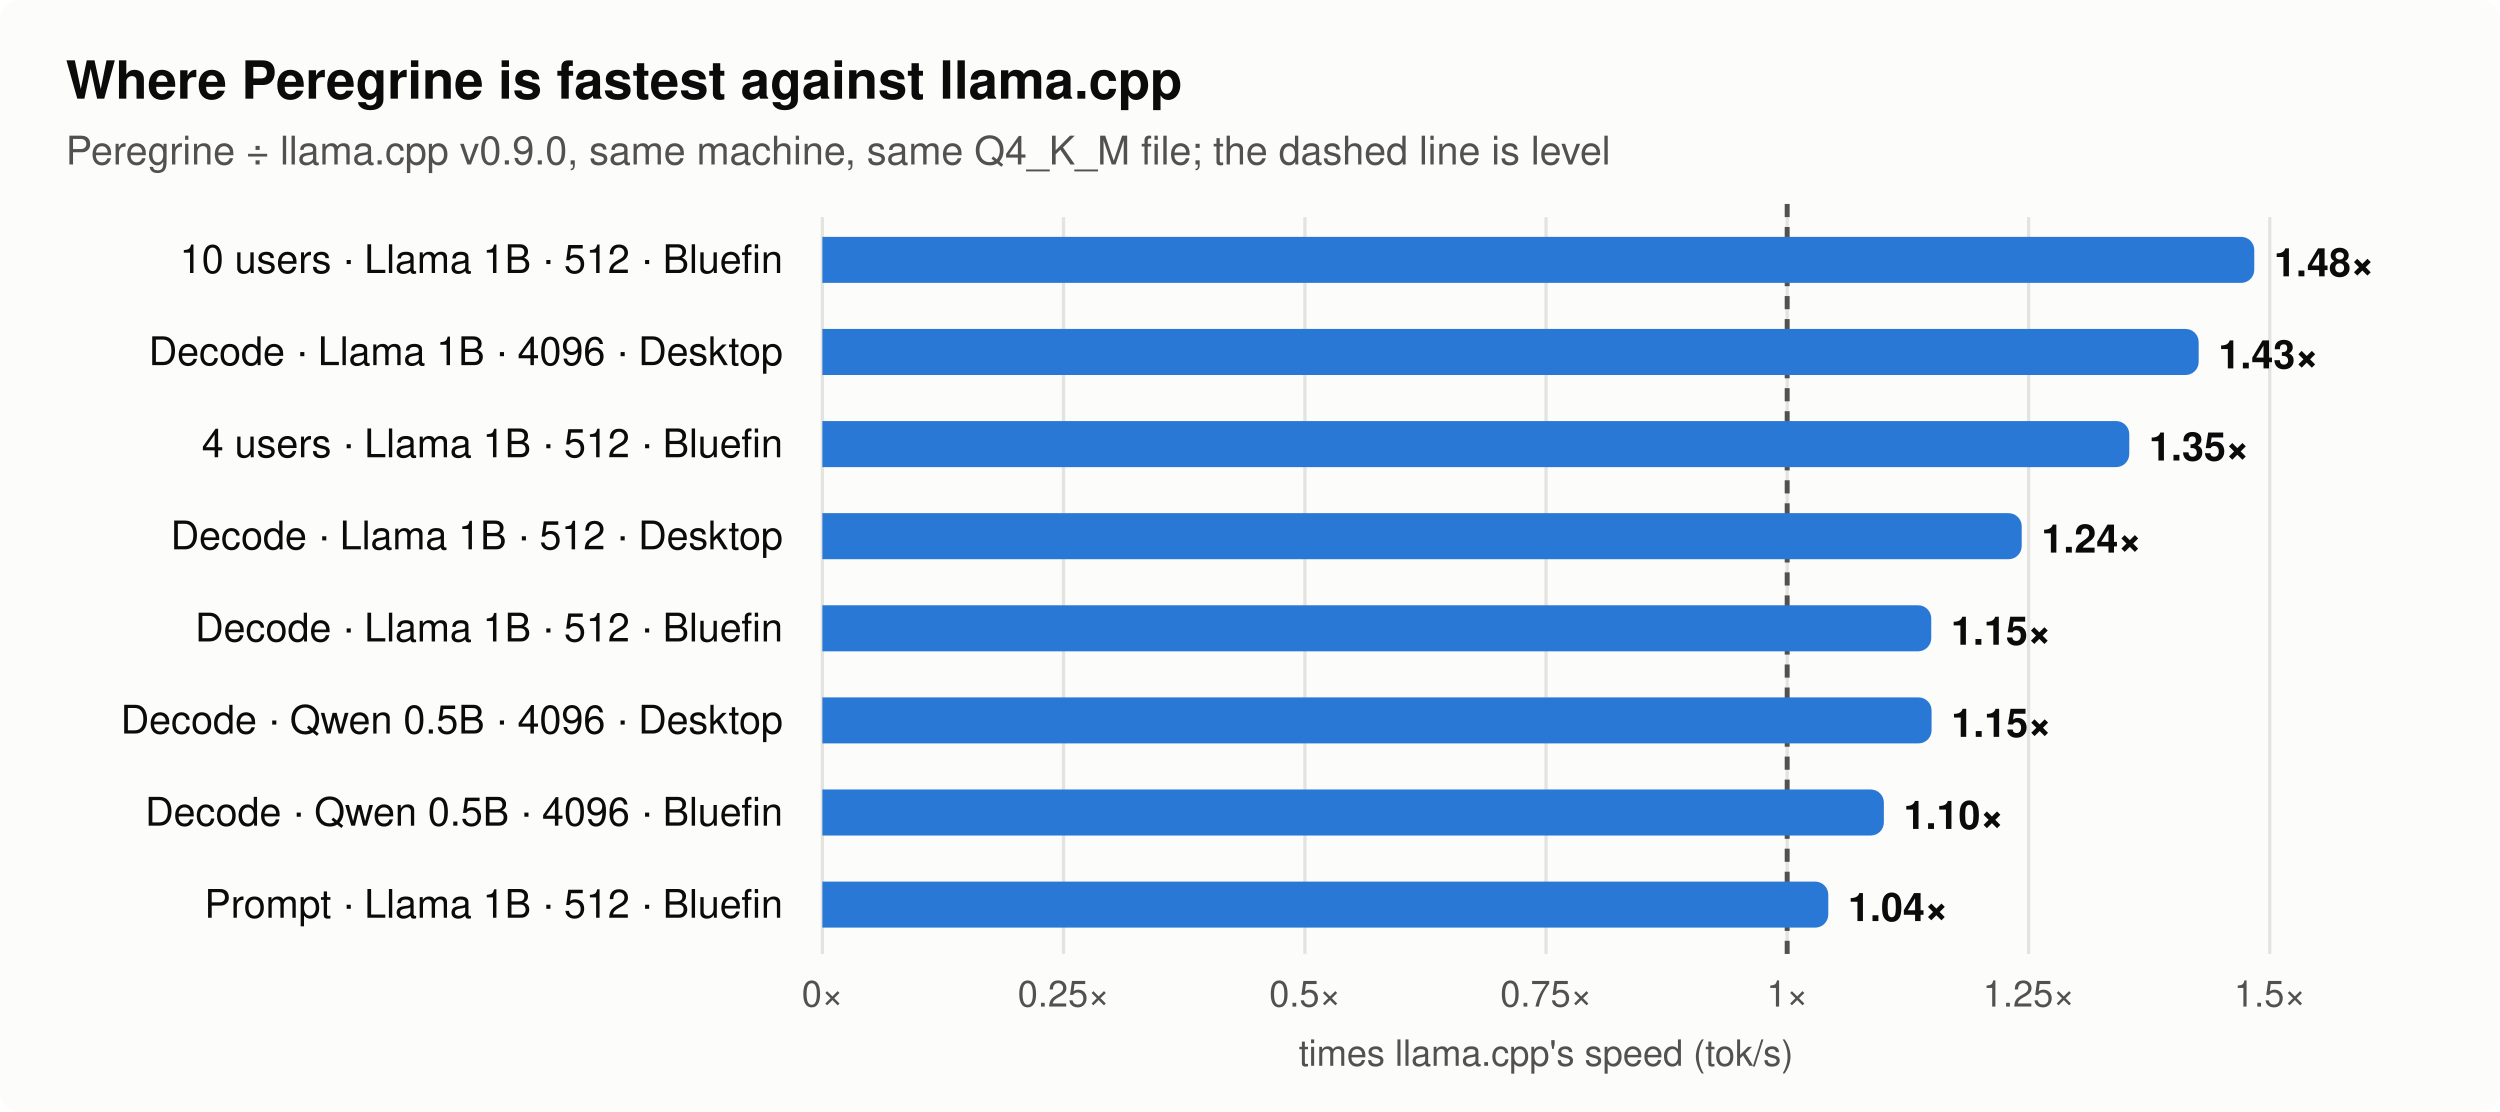
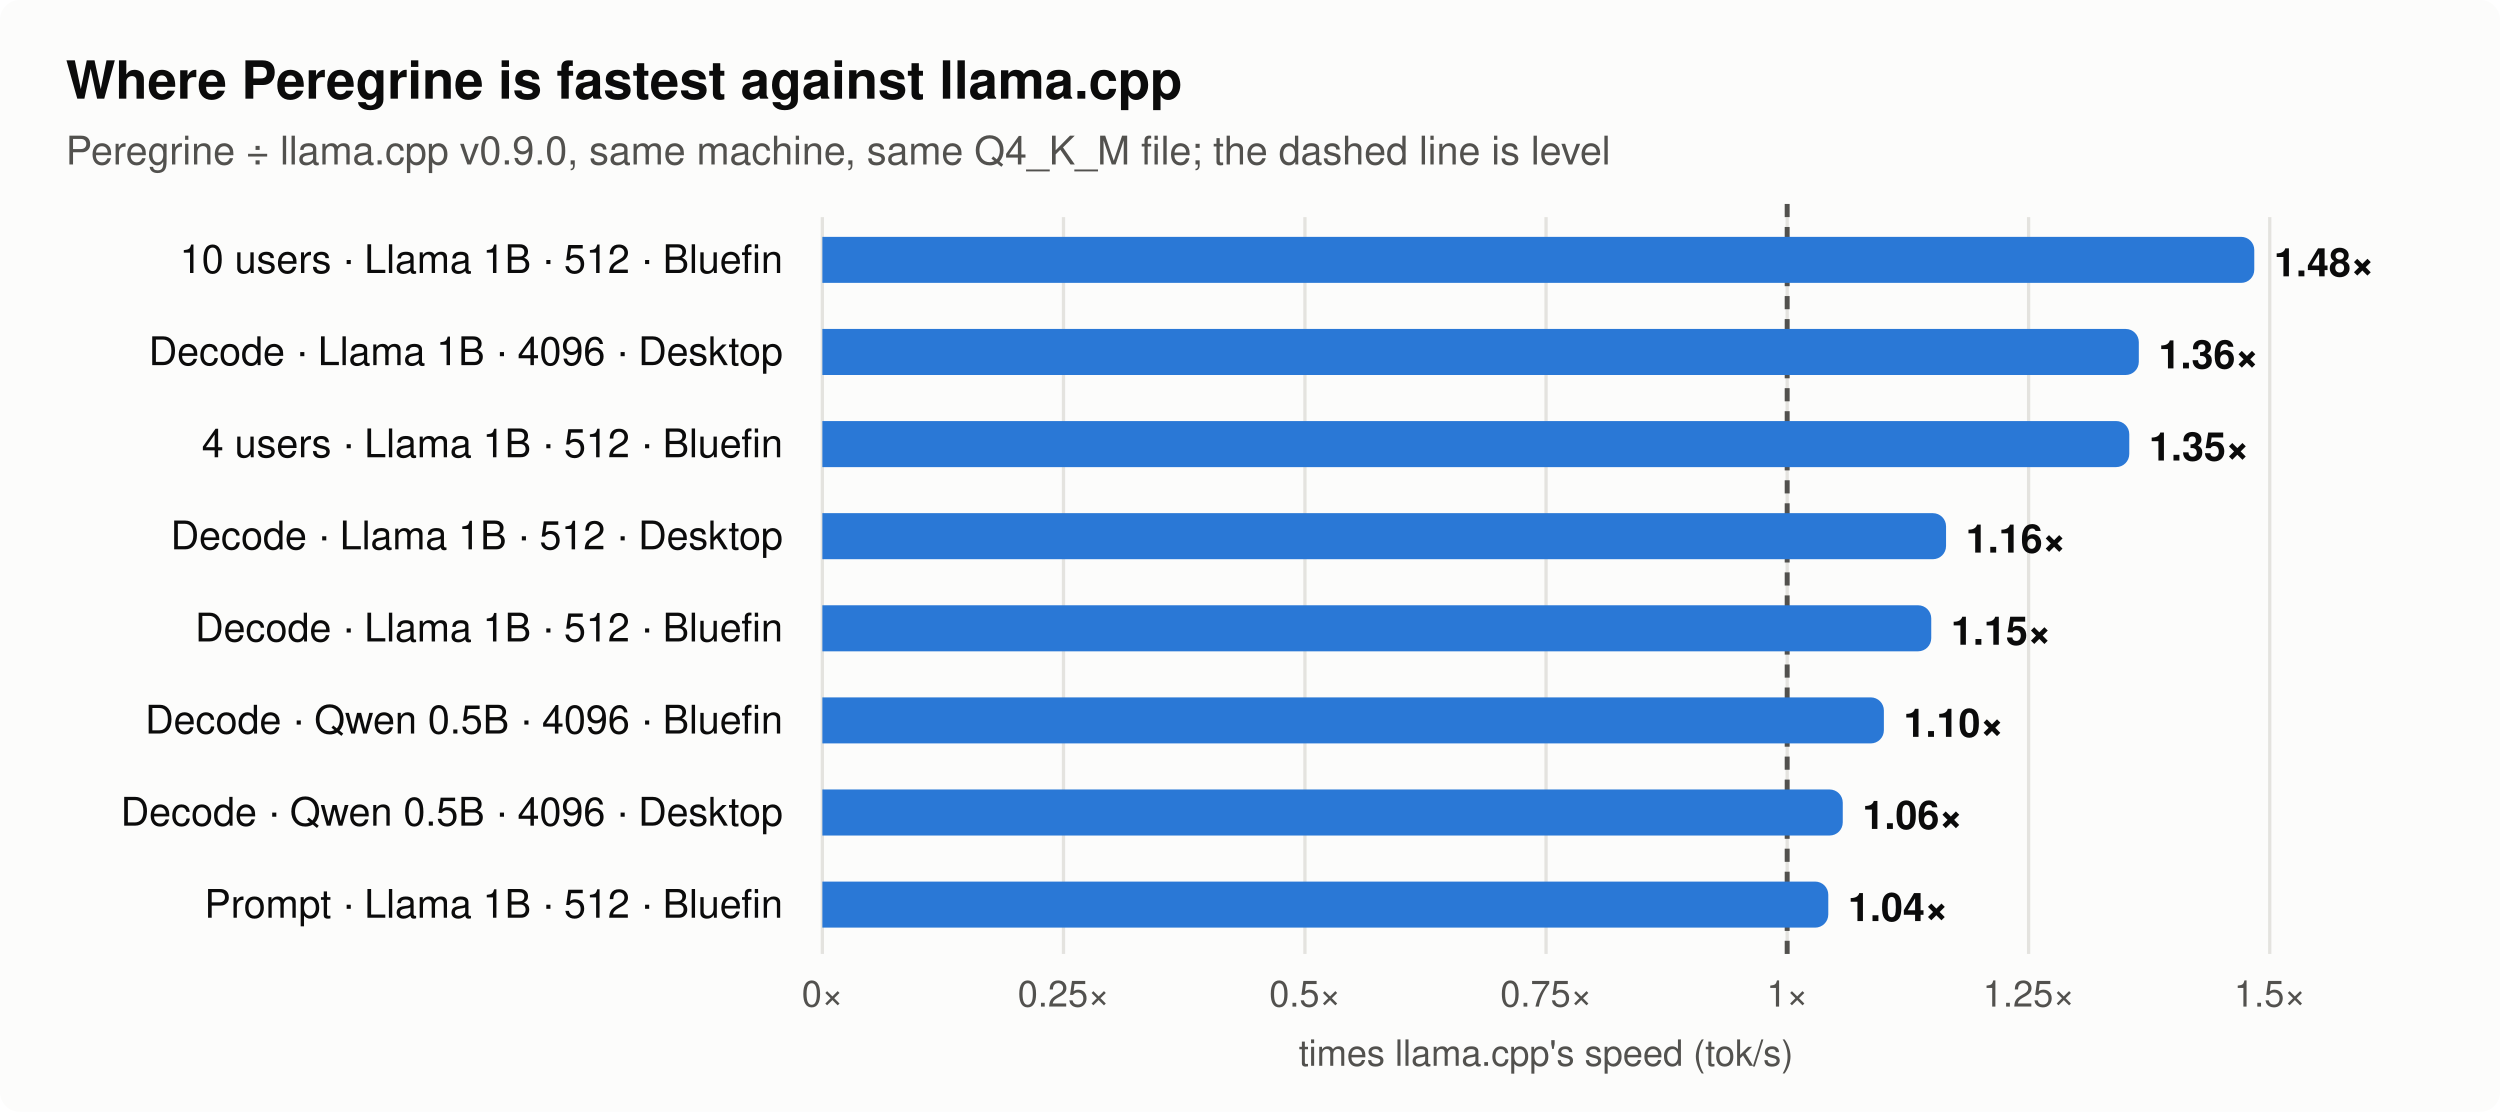
<svg xmlns="http://www.w3.org/2000/svg" width="760" height="338" viewBox="0 0 760 338" role="img" aria-label="Where Peregrine is fastest against llama.cpp">
  <style>
  .surface { fill: #fcfcfb; }
  .t1 { fill: #0b0b0b; } .t2 { fill: #52514e; }
  .grid { stroke: #e4e3df; } .ref { stroke: #52514e; }
  .s1 { fill: #2a78d6; } .s2 { fill: #eb6834; }
  .gap { stroke: #fcfcfb; }
  text { font-family: -apple-system, BlinkMacSystemFont, "Segoe UI", Helvetica, Arial, sans-serif; }
  @media (prefers-color-scheme: dark) {
    .surface { fill: #1a1a19; }
    .t1 { fill: #f0efec; } .t2 { fill: #c3c2b7; }
    .grid { stroke: #383835; } .ref { stroke: #c3c2b7; }
    .s1 { fill: #3987e5; } .s2 { fill: #d95926; }
    .gap { stroke: #1a1a19; }
  }
</style>
  <rect class="surface" width="760" height="338" rx="6" />
  <text class="t1" x="20" y="30" font-size="16" font-weight="600">Where Peregrine is fastest against llama.cpp</text>
  <text class="t2" x="20" y="50" font-size="12">Peregrine ÷ llama.cpp v0.9.0, same machine, same Q4_K_M file; the dashed line is level</text>
  <line class="grid" x1="250.0" y1="66" x2="250.0" y2="290" stroke-width="1" />
  <text class="t2" x="250.0" y="306" font-size="11" text-anchor="middle">0×</text>
  <line class="grid" x1="323.3" y1="66" x2="323.3" y2="290" stroke-width="1" />
  <text class="t2" x="323.3" y="306" font-size="11" text-anchor="middle">0.25×</text>
  <line class="grid" x1="396.7" y1="66" x2="396.7" y2="290" stroke-width="1" />
  <text class="t2" x="396.7" y="306" font-size="11" text-anchor="middle">0.5×</text>
  <line class="grid" x1="470.0" y1="66" x2="470.0" y2="290" stroke-width="1" />
  <text class="t2" x="470.0" y="306" font-size="11" text-anchor="middle">0.75×</text>
  <line class="grid" x1="543.3" y1="66" x2="543.3" y2="290" stroke-width="1" />
  <text class="t2" x="543.3" y="306" font-size="11" text-anchor="middle">1×</text>
  <line class="grid" x1="616.7" y1="66" x2="616.7" y2="290" stroke-width="1" />
  <text class="t2" x="616.7" y="306" font-size="11" text-anchor="middle">1.25×</text>
  <line class="grid" x1="690.0" y1="66" x2="690.0" y2="290" stroke-width="1" />
  <text class="t2" x="690.0" y="306" font-size="11" text-anchor="middle">1.5×</text>
  <line class="ref" x1="543.3" y1="62" x2="543.3" y2="290" stroke-width="1.5" stroke-dasharray="4 3" />
  <text class="t1" x="238" y="83" font-size="12" text-anchor="end">10 users · Llama 1B · 512 · Bluefin</text>
  <path class="s1" d="M250.0,72.0 H681.3 A4.0,4.0 0 0 1 685.3,76.0 V82.0 A4.0,4.0 0 0 1 681.3,86.0 H250.0 Z" />
  <text class="t1" x="691.3" y="84" font-size="12" font-weight="600">1.48×</text>
  <text class="t1" x="238" y="111" font-size="12" text-anchor="end">Decode · Llama 1B · 4096 · Desktop</text>
-   <path class="s1" d="M250.0,100.0 H664.4 A4.0,4.0 0 0 1 668.4,104.0 V110.0 A4.0,4.0 0 0 1 664.4,114.0 H250.0 Z" />
-   <text class="t1" x="674.4" y="112" font-size="12" font-weight="600">1.43×</text>
+   <path class="s1" d="M250.0,100.0 H646.2 A4.0,4.0 0 0 1 650.2,104.0 V110.0 A4.0,4.0 0 0 1 646.2,114.0 H250.0 Z" />
+   <text class="t1" x="656.2" y="112" font-size="12" font-weight="600">1.36×</text>
  <text class="t1" x="238" y="139" font-size="12" text-anchor="end">4 users · Llama 1B · 512 · Bluefin</text>
  <path class="s1" d="M250.0,128.0 H643.3 A4.0,4.0 0 0 1 647.3,132.0 V138.0 A4.0,4.0 0 0 1 643.3,142.0 H250.0 Z" />
  <text class="t1" x="653.3" y="140" font-size="12" font-weight="600">1.35×</text>
  <text class="t1" x="238" y="167" font-size="12" text-anchor="end">Decode · Llama 1B · 512 · Desktop</text>
-   <path class="s1" d="M250.0,156.0 H610.6 A4.0,4.0 0 0 1 614.6,160.0 V166.0 A4.0,4.0 0 0 1 610.6,170.0 H250.0 Z" />
-   <text class="t1" x="620.6" y="168" font-size="12" font-weight="600">1.24×</text>
+   <path class="s1" d="M250.0,156.0 H587.6 A4.0,4.0 0 0 1 591.6,160.0 V166.0 A4.0,4.0 0 0 1 587.6,170.0 H250.0 Z" />
+   <text class="t1" x="597.6" y="168" font-size="12" font-weight="600">1.16×</text>
  <text class="t1" x="238" y="195" font-size="12" text-anchor="end">Decode · Llama 1B · 512 · Bluefin</text>
  <path class="s1" d="M250.0,184.0 H583.1 A4.0,4.0 0 0 1 587.1,188.0 V194.0 A4.0,4.0 0 0 1 583.1,198.0 H250.0 Z" />
  <text class="t1" x="593.1" y="196" font-size="12" font-weight="600">1.15×</text>
-   <text class="t1" x="238" y="223" font-size="12" text-anchor="end">Decode · Qwen 0.5B · 4096 · Desktop</text>
-   <path class="s1" d="M250.0,212.0 H583.2 A4.0,4.0 0 0 1 587.2,216.0 V222.0 A4.0,4.0 0 0 1 583.2,226.0 H250.0 Z" />
-   <text class="t1" x="593.2" y="224" font-size="12" font-weight="600">1.15×</text>
-   <text class="t1" x="238" y="251" font-size="12" text-anchor="end">Decode · Qwen 0.5B · 4096 · Bluefin</text>
-   <path class="s1" d="M250.0,240.0 H568.7 A4.0,4.0 0 0 1 572.7,244.0 V250.0 A4.0,4.0 0 0 1 568.7,254.0 H250.0 Z" />
-   <text class="t1" x="578.7" y="252" font-size="12" font-weight="600">1.10×</text>
+   <text class="t1" x="238" y="223" font-size="12" text-anchor="end">Decode · Qwen 0.5B · 4096 · Bluefin</text>
+   <path class="s1" d="M250.0,212.0 H568.7 A4.0,4.0 0 0 1 572.7,216.0 V222.0 A4.0,4.0 0 0 1 568.7,226.0 H250.0 Z" />
+   <text class="t1" x="578.7" y="224" font-size="12" font-weight="600">1.10×</text>
+   <text class="t1" x="238" y="251" font-size="12" text-anchor="end">Decode · Qwen 0.5B · 4096 · Desktop</text>
+   <path class="s1" d="M250.0,240.0 H556.2 A4.0,4.0 0 0 1 560.2,244.0 V250.0 A4.0,4.0 0 0 1 556.2,254.0 H250.0 Z" />
+   <text class="t1" x="566.2" y="252" font-size="12" font-weight="600">1.06×</text>
  <text class="t1" x="238" y="279" font-size="12" text-anchor="end">Prompt · Llama 1B · 512 · Bluefin</text>
  <path class="s1" d="M250.0,268.0 H551.8 A4.0,4.0 0 0 1 555.8,272.0 V278.0 A4.0,4.0 0 0 1 551.8,282.0 H250.0 Z" />
  <text class="t1" x="561.8" y="280" font-size="12" font-weight="600">1.04×</text>
  <text class="t2" x="470.0" y="324" font-size="11" text-anchor="middle">times llama.cpp's speed (tok/s)</text>
</svg>
